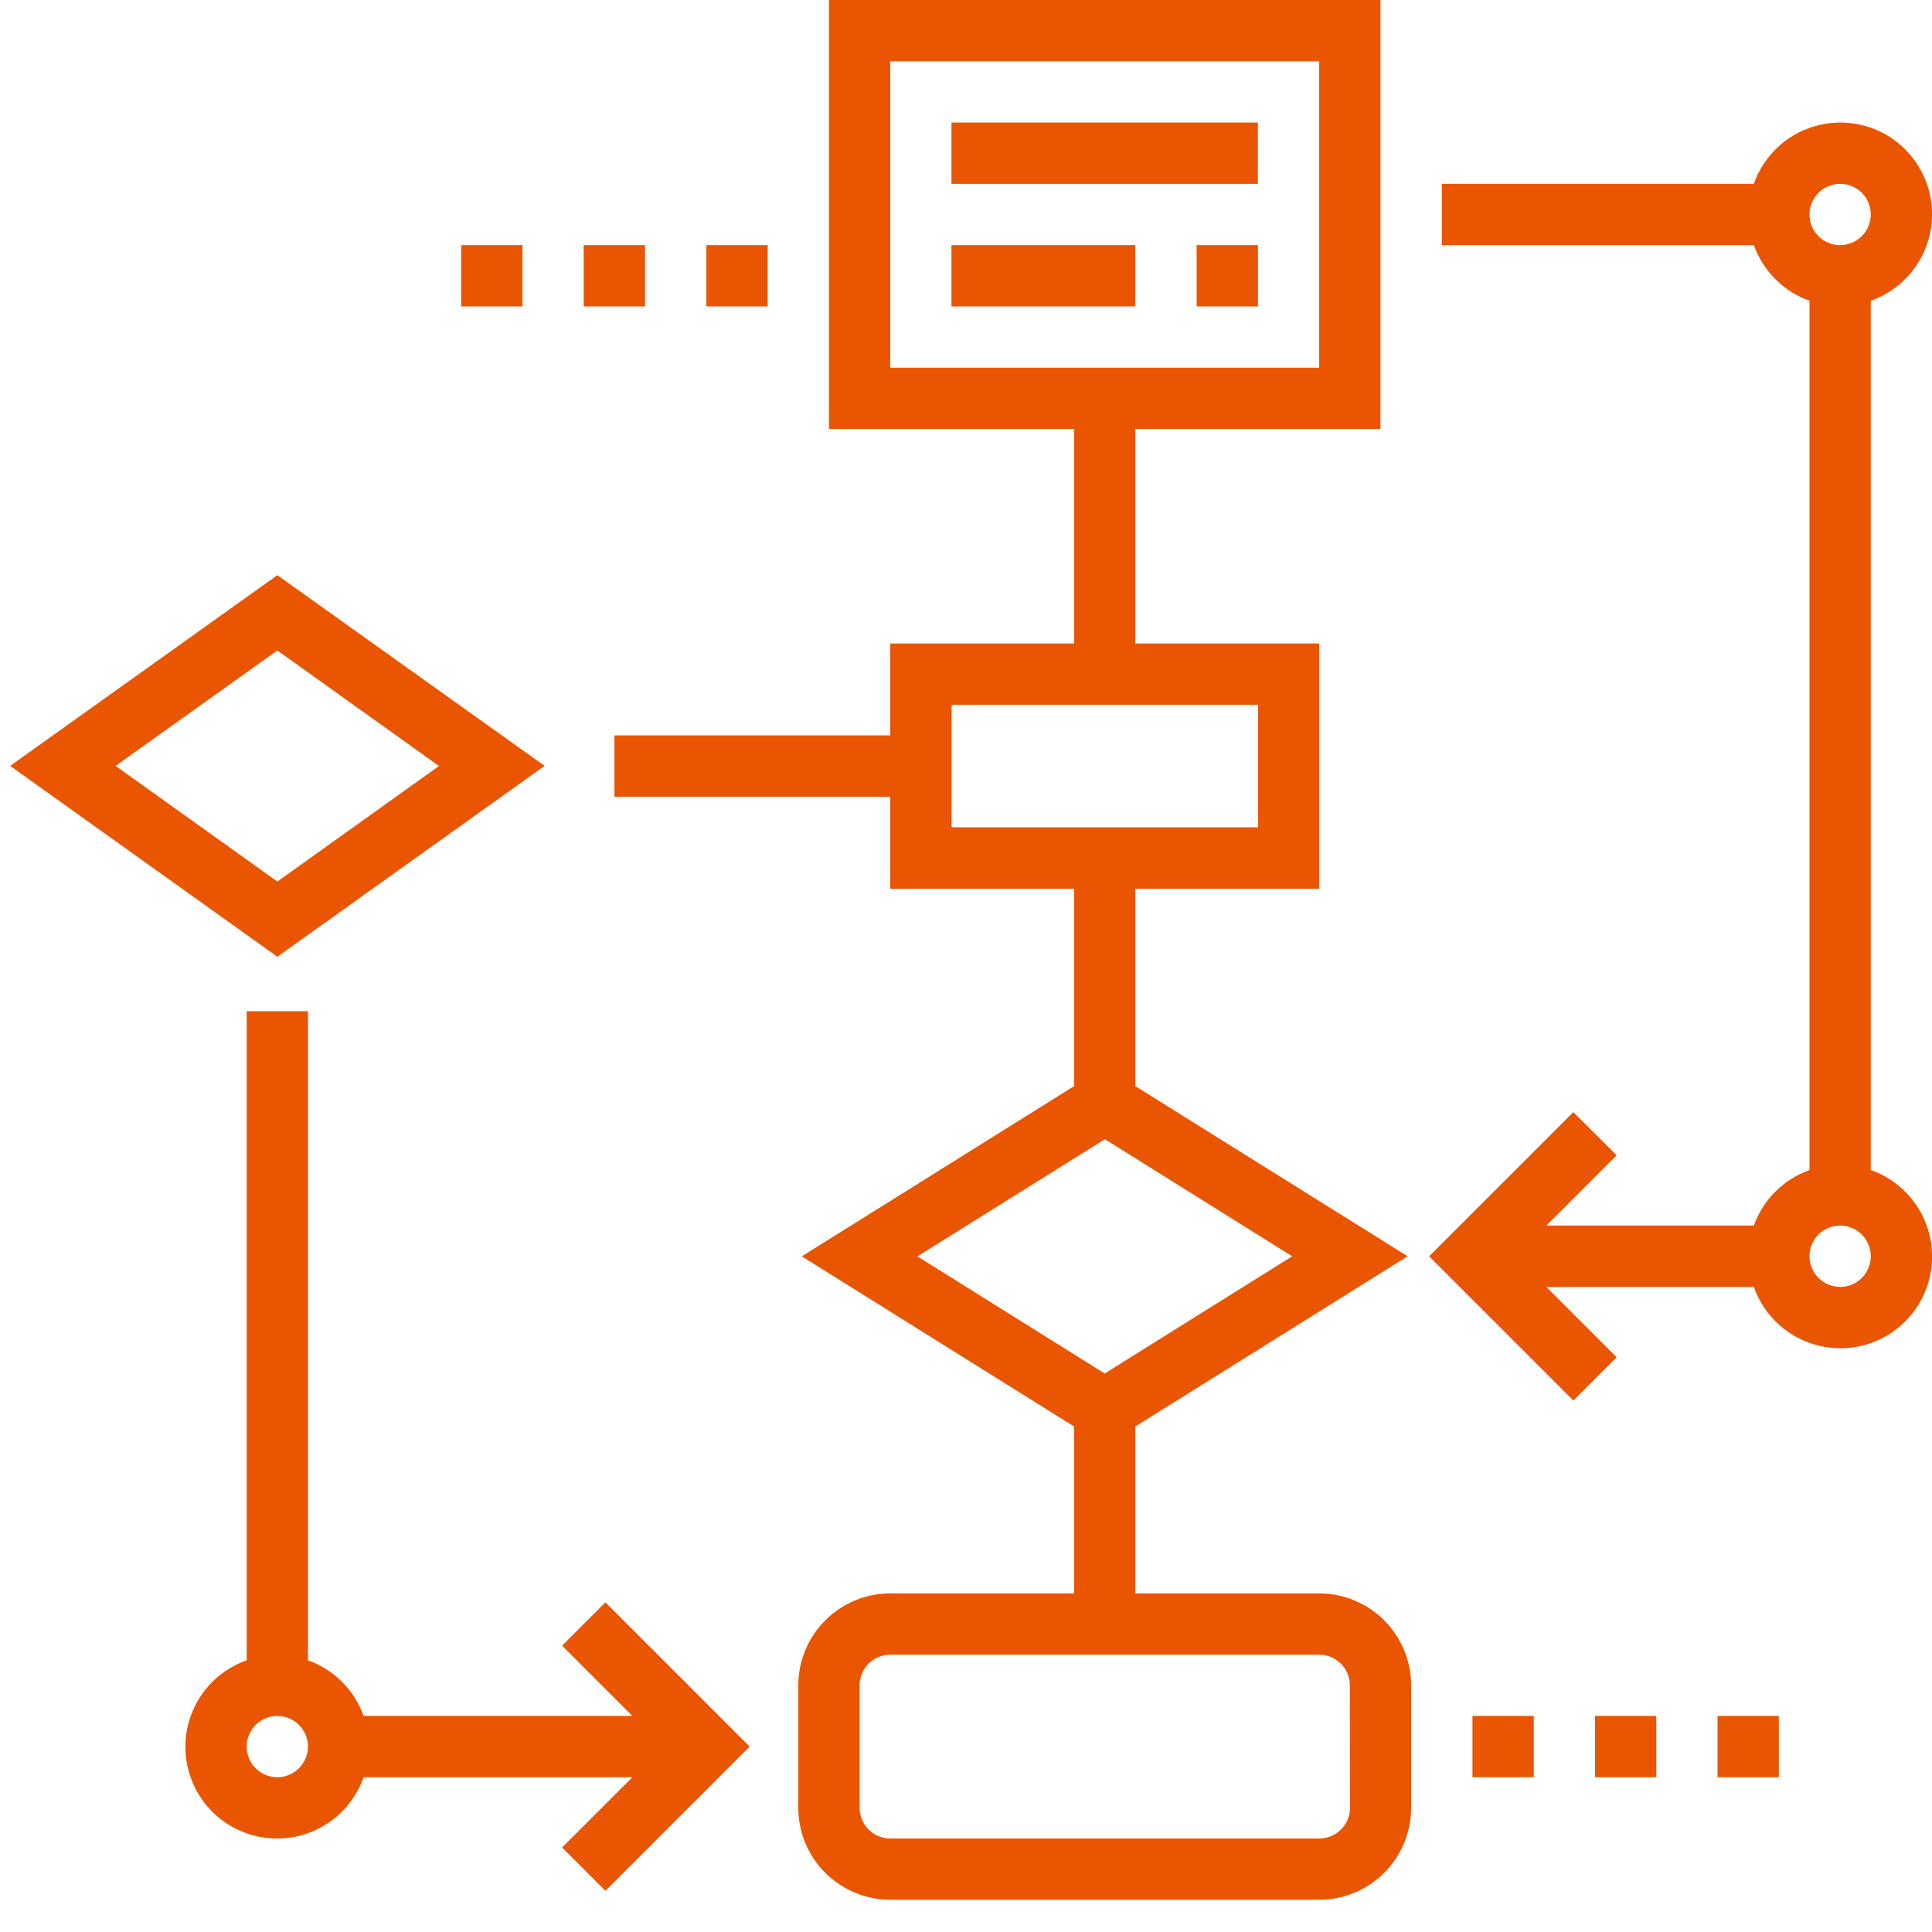
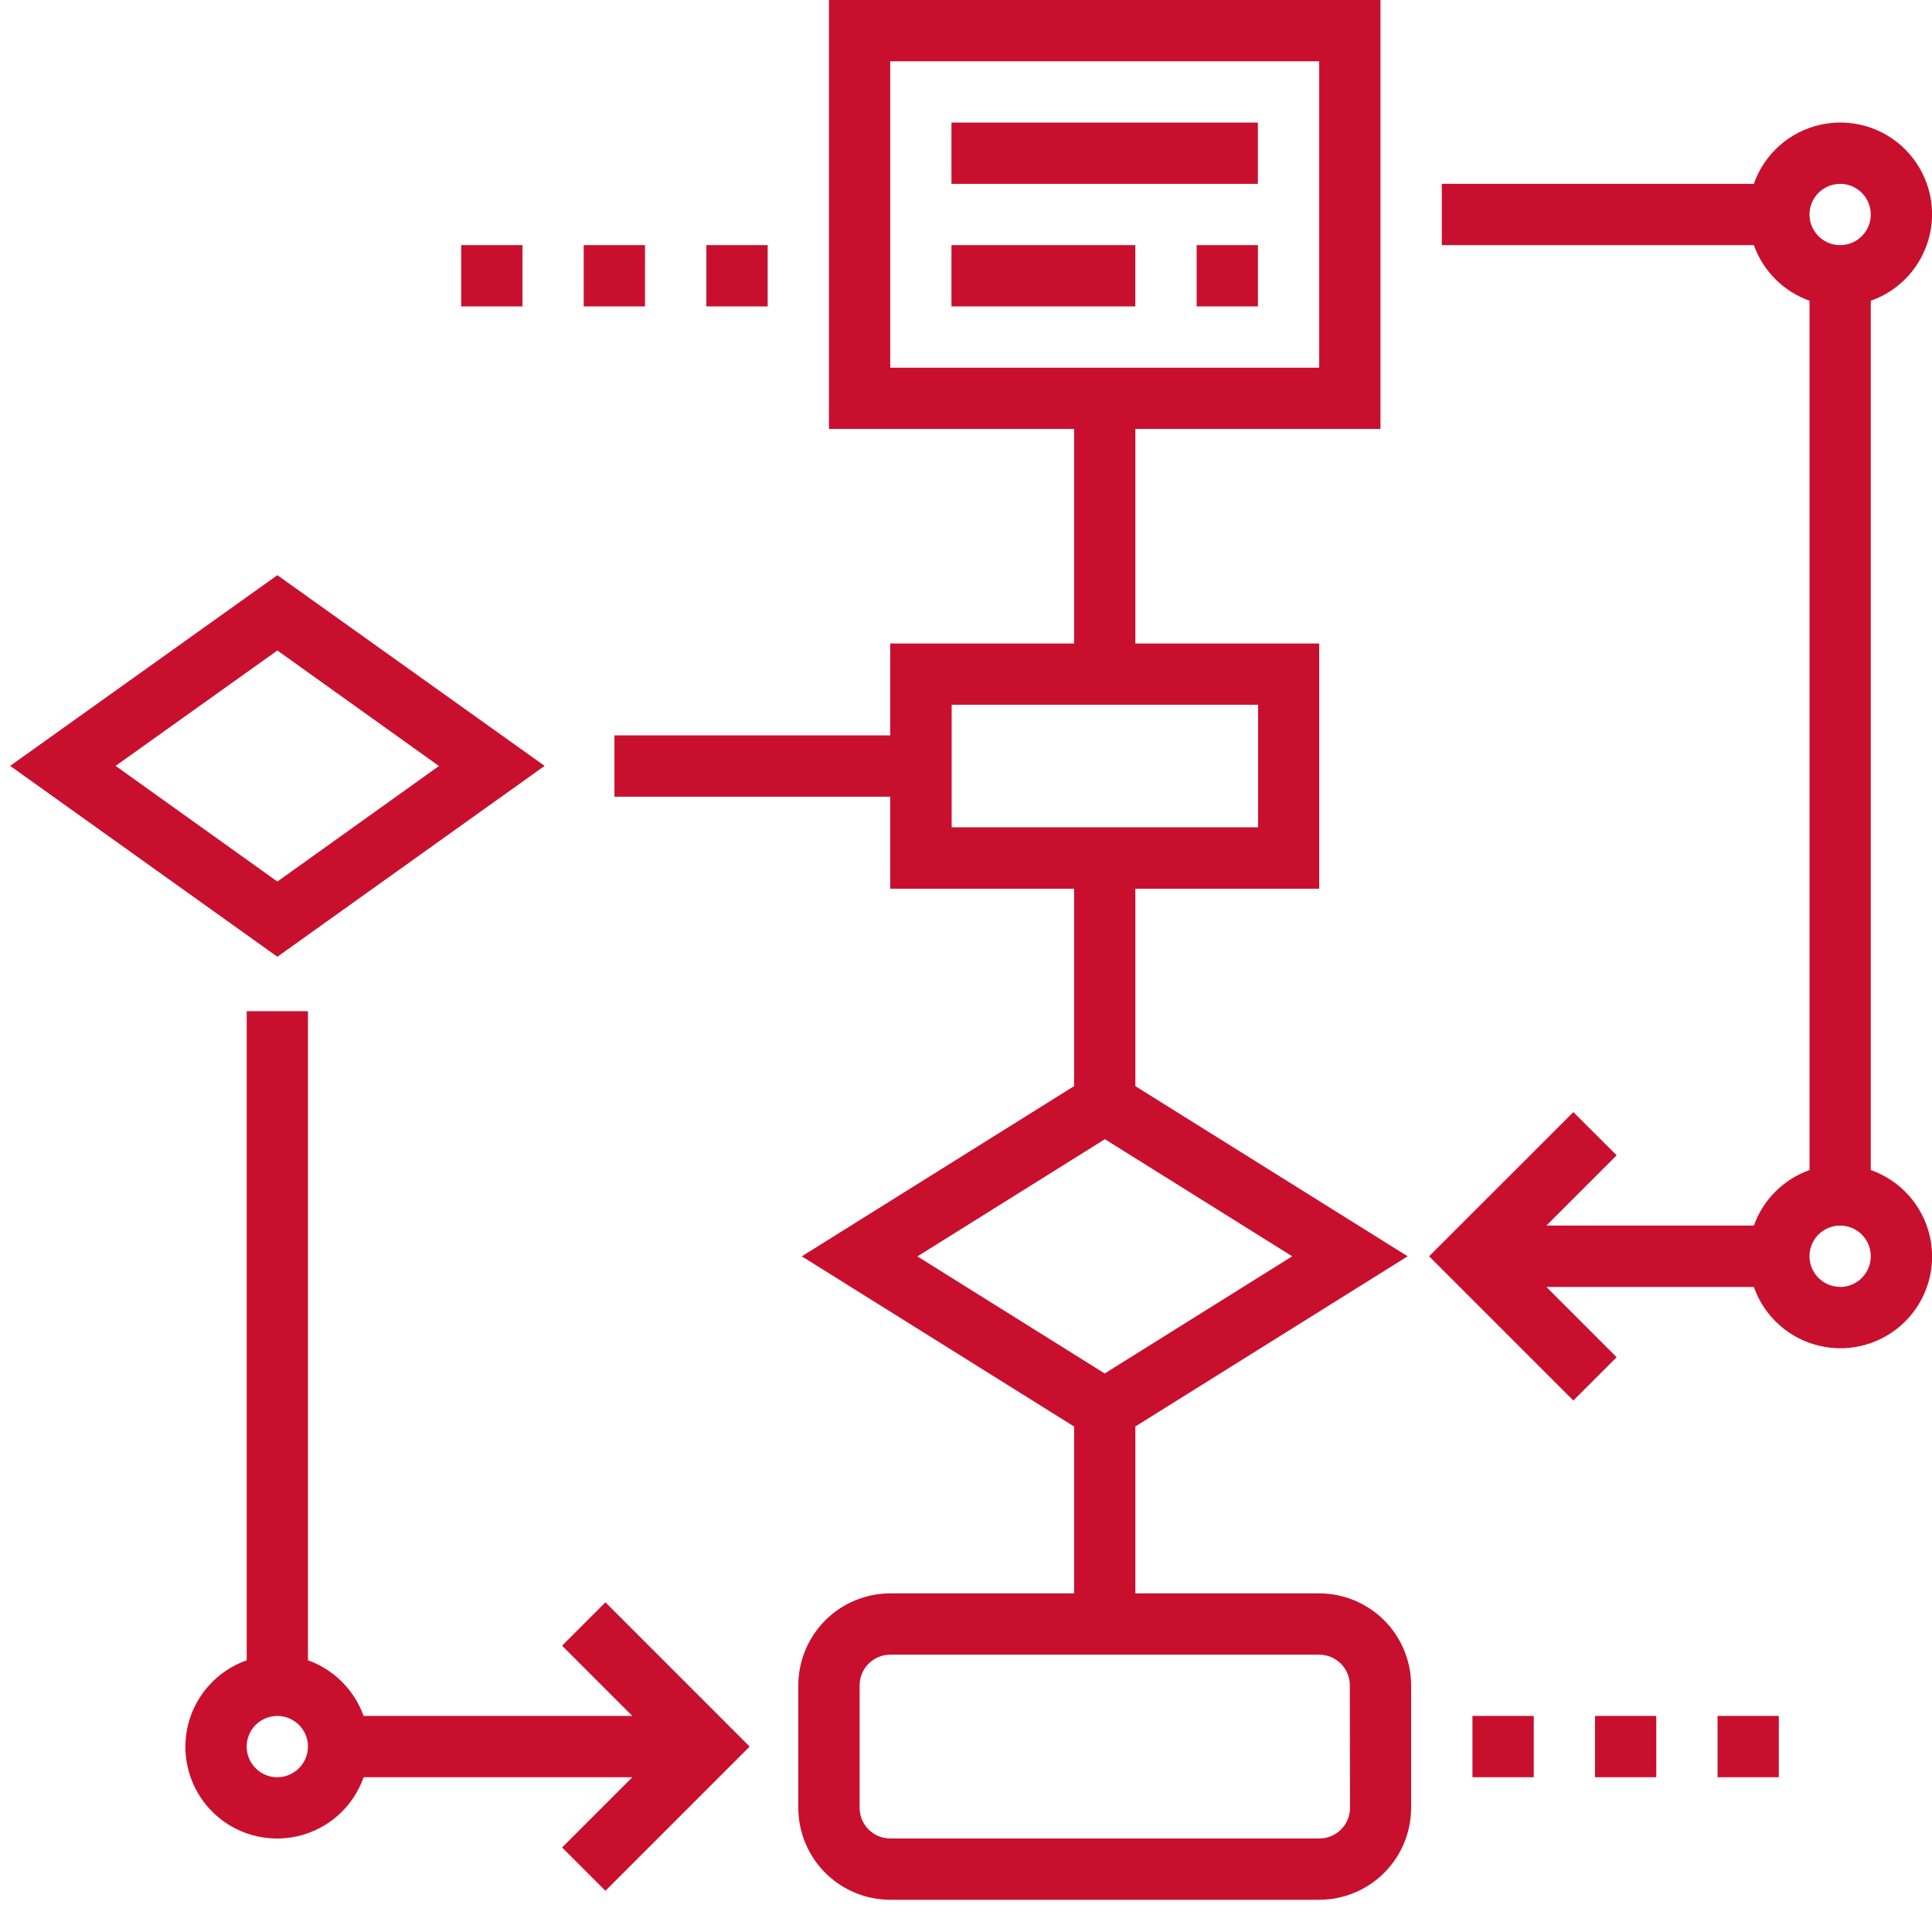
<svg xmlns="http://www.w3.org/2000/svg" width="55" height="55" viewBox="0 0 55 55" fill="none">
-   <path d="M37.555 45.36H32.321V40.609L40.073 35.764L32.321 30.92V25.3H37.555V18.318H32.321V12.212H39.299V0H23.599V12.212H30.577V18.318H25.343V20.935H17.492V22.68H25.343V25.3H30.577V30.92L22.825 35.765L30.577 40.61V45.36H25.343C24.649 45.361 23.984 45.637 23.494 46.127C23.003 46.618 22.727 47.283 22.726 47.977V51.466C22.727 52.16 23.003 52.825 23.494 53.316C23.984 53.806 24.649 54.082 25.343 54.083H37.555C38.249 54.082 38.914 53.806 39.405 53.316C39.895 52.825 40.171 52.16 40.172 51.466V47.977C40.171 47.283 39.895 46.618 39.405 46.127C38.914 45.637 38.249 45.361 37.555 45.36ZM25.343 1.745H37.555V10.468H25.343V1.745ZM27.092 20.063H35.815V23.552H27.092V20.063ZM31.454 32.431L36.786 35.764L31.449 39.1L26.117 35.767L31.454 32.431ZM38.432 51.466C38.432 51.697 38.34 51.919 38.176 52.082C38.013 52.245 37.791 52.337 37.56 52.338H25.343C25.112 52.337 24.891 52.245 24.727 52.082C24.564 51.919 24.472 51.697 24.471 51.466V47.977C24.472 47.746 24.564 47.524 24.727 47.361C24.891 47.198 25.112 47.105 25.343 47.105H37.555C37.786 47.105 38.008 47.198 38.171 47.361C38.335 47.524 38.427 47.746 38.427 47.977L38.432 51.466Z" fill="#EA5501" />
-   <path d="M16.001 46.849L18.001 48.849H10.351C10.22 48.484 10.011 48.153 9.737 47.879C9.463 47.605 9.132 47.395 8.767 47.265V28.786H7.023V47.265C6.606 47.411 6.234 47.661 5.94 47.991C5.646 48.32 5.44 48.719 5.342 49.149C5.244 49.58 5.257 50.028 5.38 50.452C5.502 50.876 5.73 51.263 6.042 51.575C6.354 51.887 6.74 52.115 7.165 52.237C7.589 52.359 8.037 52.372 8.468 52.274C8.898 52.176 9.297 51.971 9.626 51.677C9.956 51.383 10.205 51.011 10.352 50.594H18.002L16.002 52.594L17.235 53.827L21.341 49.721L17.235 45.615L16.001 46.849ZM7.895 50.594C7.722 50.594 7.554 50.543 7.41 50.447C7.267 50.351 7.155 50.215 7.089 50.056C7.023 49.897 7.006 49.721 7.039 49.552C7.073 49.383 7.156 49.227 7.278 49.105C7.4 48.984 7.555 48.901 7.725 48.867C7.894 48.833 8.069 48.85 8.228 48.916C8.388 48.983 8.524 49.094 8.62 49.238C8.716 49.381 8.767 49.55 8.767 49.722C8.766 49.953 8.674 50.175 8.511 50.338C8.347 50.502 8.126 50.594 7.895 50.594Z" fill="#EA5501" />
-   <path d="M53.257 33.308V8.562C53.673 8.416 54.046 8.166 54.34 7.837C54.633 7.507 54.839 7.109 54.937 6.678C55.035 6.248 55.022 5.799 54.9 5.375C54.777 4.951 54.549 4.565 54.237 4.253C53.925 3.94 53.539 3.712 53.115 3.59C52.69 3.468 52.242 3.455 51.812 3.553C51.381 3.651 50.983 3.856 50.653 4.15C50.324 4.444 50.074 4.817 49.928 5.233H41.045V6.978H49.929C50.059 7.343 50.268 7.674 50.542 7.948C50.816 8.222 51.148 8.432 51.513 8.562V33.309C51.148 33.439 50.817 33.648 50.543 33.921C50.269 34.194 50.059 34.525 49.929 34.889H44.023L46.023 32.889L44.79 31.659L40.684 35.764L44.79 39.87L46.023 38.637L44.023 36.637H49.929C50.075 37.054 50.325 37.426 50.654 37.72C50.983 38.014 51.382 38.219 51.813 38.317C52.243 38.415 52.691 38.403 53.116 38.28C53.54 38.158 53.926 37.93 54.238 37.618C54.55 37.306 54.778 36.919 54.901 36.495C55.023 36.071 55.036 35.623 54.938 35.192C54.84 34.762 54.634 34.363 54.34 34.034C54.047 33.704 53.674 33.455 53.258 33.308H53.257ZM52.385 5.234C52.557 5.234 52.726 5.285 52.869 5.381C53.013 5.477 53.124 5.613 53.19 5.772C53.256 5.932 53.273 6.107 53.24 6.276C53.206 6.445 53.123 6.601 53.001 6.723C52.879 6.845 52.724 6.928 52.555 6.961C52.386 6.995 52.21 6.978 52.051 6.912C51.892 6.846 51.755 6.734 51.66 6.591C51.564 6.447 51.513 6.279 51.513 6.106C51.513 5.875 51.605 5.654 51.769 5.49C51.932 5.327 52.154 5.235 52.385 5.234ZM52.385 36.634C52.212 36.634 52.044 36.583 51.9 36.487C51.757 36.391 51.645 36.255 51.579 36.096C51.513 35.937 51.496 35.761 51.529 35.592C51.563 35.423 51.646 35.267 51.768 35.145C51.89 35.024 52.045 34.941 52.215 34.907C52.384 34.873 52.559 34.891 52.718 34.956C52.878 35.023 53.014 35.134 53.11 35.278C53.206 35.421 53.257 35.59 53.257 35.762C53.257 35.994 53.165 36.216 53.002 36.38C52.838 36.544 52.616 36.637 52.385 36.637V36.634Z" fill="#EA5501" />
-   <path d="M15.504 21.803L7.896 16.374L0.289 21.803L7.896 27.237L15.504 21.803ZM7.896 18.518L12.496 21.807L7.896 25.096L3.291 21.803L7.896 18.518Z" fill="#EA5501" />
-   <path d="M27.086 3.489H35.809V5.234H27.086V3.489Z" fill="#EA5501" />
-   <path d="M27.086 6.978H32.32V8.723H27.086V6.978Z" fill="#EA5501" />
-   <path d="M34.066 6.978H35.811V8.723H34.066V6.978Z" fill="#EA5501" />
-   <path d="M48.895 48.849H50.639V50.594H48.895V48.849Z" fill="#EA5501" />
-   <path d="M45.406 48.849H47.151V50.594H45.406V48.849Z" fill="#EA5501" />
-   <path d="M41.918 48.849H43.663V50.594H41.918V48.849Z" fill="#EA5501" />
-   <path d="M16.617 6.978H18.362V8.723H16.617V6.978Z" fill="#EA5501" />
-   <path d="M20.109 6.978H21.854V8.723H20.109V6.978Z" fill="#EA5501" />
-   <path d="M13.129 6.978H14.874V8.723H13.129V6.978Z" fill="#EA5501" />
+   <path d="M37.555 45.36H32.321V40.609L40.073 35.764L32.321 30.92V25.3H37.555V18.318H32.321V12.212H39.299V0H23.599V12.212H30.577V18.318H25.343V20.935H17.492V22.68H25.343V25.3H30.577V30.92L22.825 35.765L30.577 40.61V45.36H25.343C24.649 45.361 23.984 45.637 23.494 46.127C23.003 46.618 22.727 47.283 22.726 47.977V51.466C22.727 52.16 23.003 52.825 23.494 53.316C23.984 53.806 24.649 54.082 25.343 54.083H37.555C38.249 54.082 38.914 53.806 39.405 53.316C39.895 52.825 40.171 52.16 40.172 51.466V47.977C40.171 47.283 39.895 46.618 39.405 46.127C38.914 45.637 38.249 45.361 37.555 45.36ZM25.343 1.745H37.555V10.468H25.343V1.745ZM27.092 20.063H35.815V23.552H27.092V20.063ZM31.454 32.431L36.786 35.764L31.449 39.1L26.117 35.767L31.454 32.431ZM38.432 51.466C38.432 51.697 38.34 51.919 38.176 52.082C38.013 52.245 37.791 52.337 37.56 52.338H25.343C25.112 52.337 24.891 52.245 24.727 52.082C24.564 51.919 24.472 51.697 24.471 51.466V47.977C24.472 47.746 24.564 47.524 24.727 47.361C24.891 47.198 25.112 47.105 25.343 47.105H37.555C37.786 47.105 38.008 47.198 38.171 47.361C38.335 47.524 38.427 47.746 38.427 47.977L38.432 51.466Z" fill="#c8102e" />
+   <path d="M16.001 46.849L18.001 48.849H10.351C10.22 48.484 10.011 48.153 9.737 47.879C9.463 47.605 9.132 47.395 8.767 47.265V28.786H7.023V47.265C6.606 47.411 6.234 47.661 5.94 47.991C5.646 48.32 5.44 48.719 5.342 49.149C5.244 49.58 5.257 50.028 5.38 50.452C5.502 50.876 5.73 51.263 6.042 51.575C6.354 51.887 6.74 52.115 7.165 52.237C7.589 52.359 8.037 52.372 8.468 52.274C8.898 52.176 9.297 51.971 9.626 51.677C9.956 51.383 10.205 51.011 10.352 50.594H18.002L16.002 52.594L17.235 53.827L21.341 49.721L17.235 45.615L16.001 46.849ZM7.895 50.594C7.722 50.594 7.554 50.543 7.41 50.447C7.267 50.351 7.155 50.215 7.089 50.056C7.023 49.897 7.006 49.721 7.039 49.552C7.073 49.383 7.156 49.227 7.278 49.105C7.4 48.984 7.555 48.901 7.725 48.867C7.894 48.833 8.069 48.85 8.228 48.916C8.388 48.983 8.524 49.094 8.62 49.238C8.716 49.381 8.767 49.55 8.767 49.722C8.766 49.953 8.674 50.175 8.511 50.338C8.347 50.502 8.126 50.594 7.895 50.594Z" fill="#c8102e" />
+   <path d="M53.257 33.308V8.562C53.673 8.416 54.046 8.166 54.34 7.837C54.633 7.507 54.839 7.109 54.937 6.678C55.035 6.248 55.022 5.799 54.9 5.375C54.777 4.951 54.549 4.565 54.237 4.253C53.925 3.94 53.539 3.712 53.115 3.59C52.69 3.468 52.242 3.455 51.812 3.553C51.381 3.651 50.983 3.856 50.653 4.15C50.324 4.444 50.074 4.817 49.928 5.233H41.045V6.978H49.929C50.059 7.343 50.268 7.674 50.542 7.948C50.816 8.222 51.148 8.432 51.513 8.562V33.309C51.148 33.439 50.817 33.648 50.543 33.921C50.269 34.194 50.059 34.525 49.929 34.889H44.023L46.023 32.889L44.79 31.659L40.684 35.764L44.79 39.87L46.023 38.637L44.023 36.637H49.929C50.075 37.054 50.325 37.426 50.654 37.72C50.983 38.014 51.382 38.219 51.813 38.317C52.243 38.415 52.691 38.403 53.116 38.28C53.54 38.158 53.926 37.93 54.238 37.618C54.55 37.306 54.778 36.919 54.901 36.495C55.023 36.071 55.036 35.623 54.938 35.192C54.84 34.762 54.634 34.363 54.34 34.034C54.047 33.704 53.674 33.455 53.258 33.308H53.257ZM52.385 5.234C52.557 5.234 52.726 5.285 52.869 5.381C53.013 5.477 53.124 5.613 53.19 5.772C53.256 5.932 53.273 6.107 53.24 6.276C53.206 6.445 53.123 6.601 53.001 6.723C52.879 6.845 52.724 6.928 52.555 6.961C52.386 6.995 52.21 6.978 52.051 6.912C51.892 6.846 51.755 6.734 51.66 6.591C51.564 6.447 51.513 6.279 51.513 6.106C51.513 5.875 51.605 5.654 51.769 5.49C51.932 5.327 52.154 5.235 52.385 5.234ZM52.385 36.634C52.212 36.634 52.044 36.583 51.9 36.487C51.757 36.391 51.645 36.255 51.579 36.096C51.513 35.937 51.496 35.761 51.529 35.592C51.563 35.423 51.646 35.267 51.768 35.145C51.89 35.024 52.045 34.941 52.215 34.907C52.384 34.873 52.559 34.891 52.718 34.956C52.878 35.023 53.014 35.134 53.11 35.278C53.206 35.421 53.257 35.59 53.257 35.762C53.257 35.994 53.165 36.216 53.002 36.38C52.838 36.544 52.616 36.637 52.385 36.637V36.634Z" fill="#c8102e" />
+   <path d="M15.504 21.803L7.896 16.374L0.289 21.803L7.896 27.237L15.504 21.803ZM7.896 18.518L12.496 21.807L7.896 25.096L3.291 21.803L7.896 18.518Z" fill="#c8102e" />
+   <path d="M27.086 3.489H35.809V5.234H27.086V3.489Z" fill="#c8102e" />
+   <path d="M27.086 6.978H32.32V8.723H27.086V6.978Z" fill="#c8102e" />
+   <path d="M34.066 6.978H35.811V8.723H34.066V6.978Z" fill="#c8102e" />
+   <path d="M48.895 48.849H50.639V50.594H48.895V48.849Z" fill="#c8102e" />
+   <path d="M45.406 48.849H47.151V50.594H45.406V48.849Z" fill="#c8102e" />
+   <path d="M41.918 48.849H43.663V50.594H41.918V48.849Z" fill="#c8102e" />
+   <path d="M16.617 6.978H18.362V8.723H16.617V6.978Z" fill="#c8102e" />
+   <path d="M20.109 6.978H21.854V8.723H20.109V6.978Z" fill="#c8102e" />
+   <path d="M13.129 6.978H14.874V8.723H13.129V6.978Z" fill="#c8102e" />
</svg>
